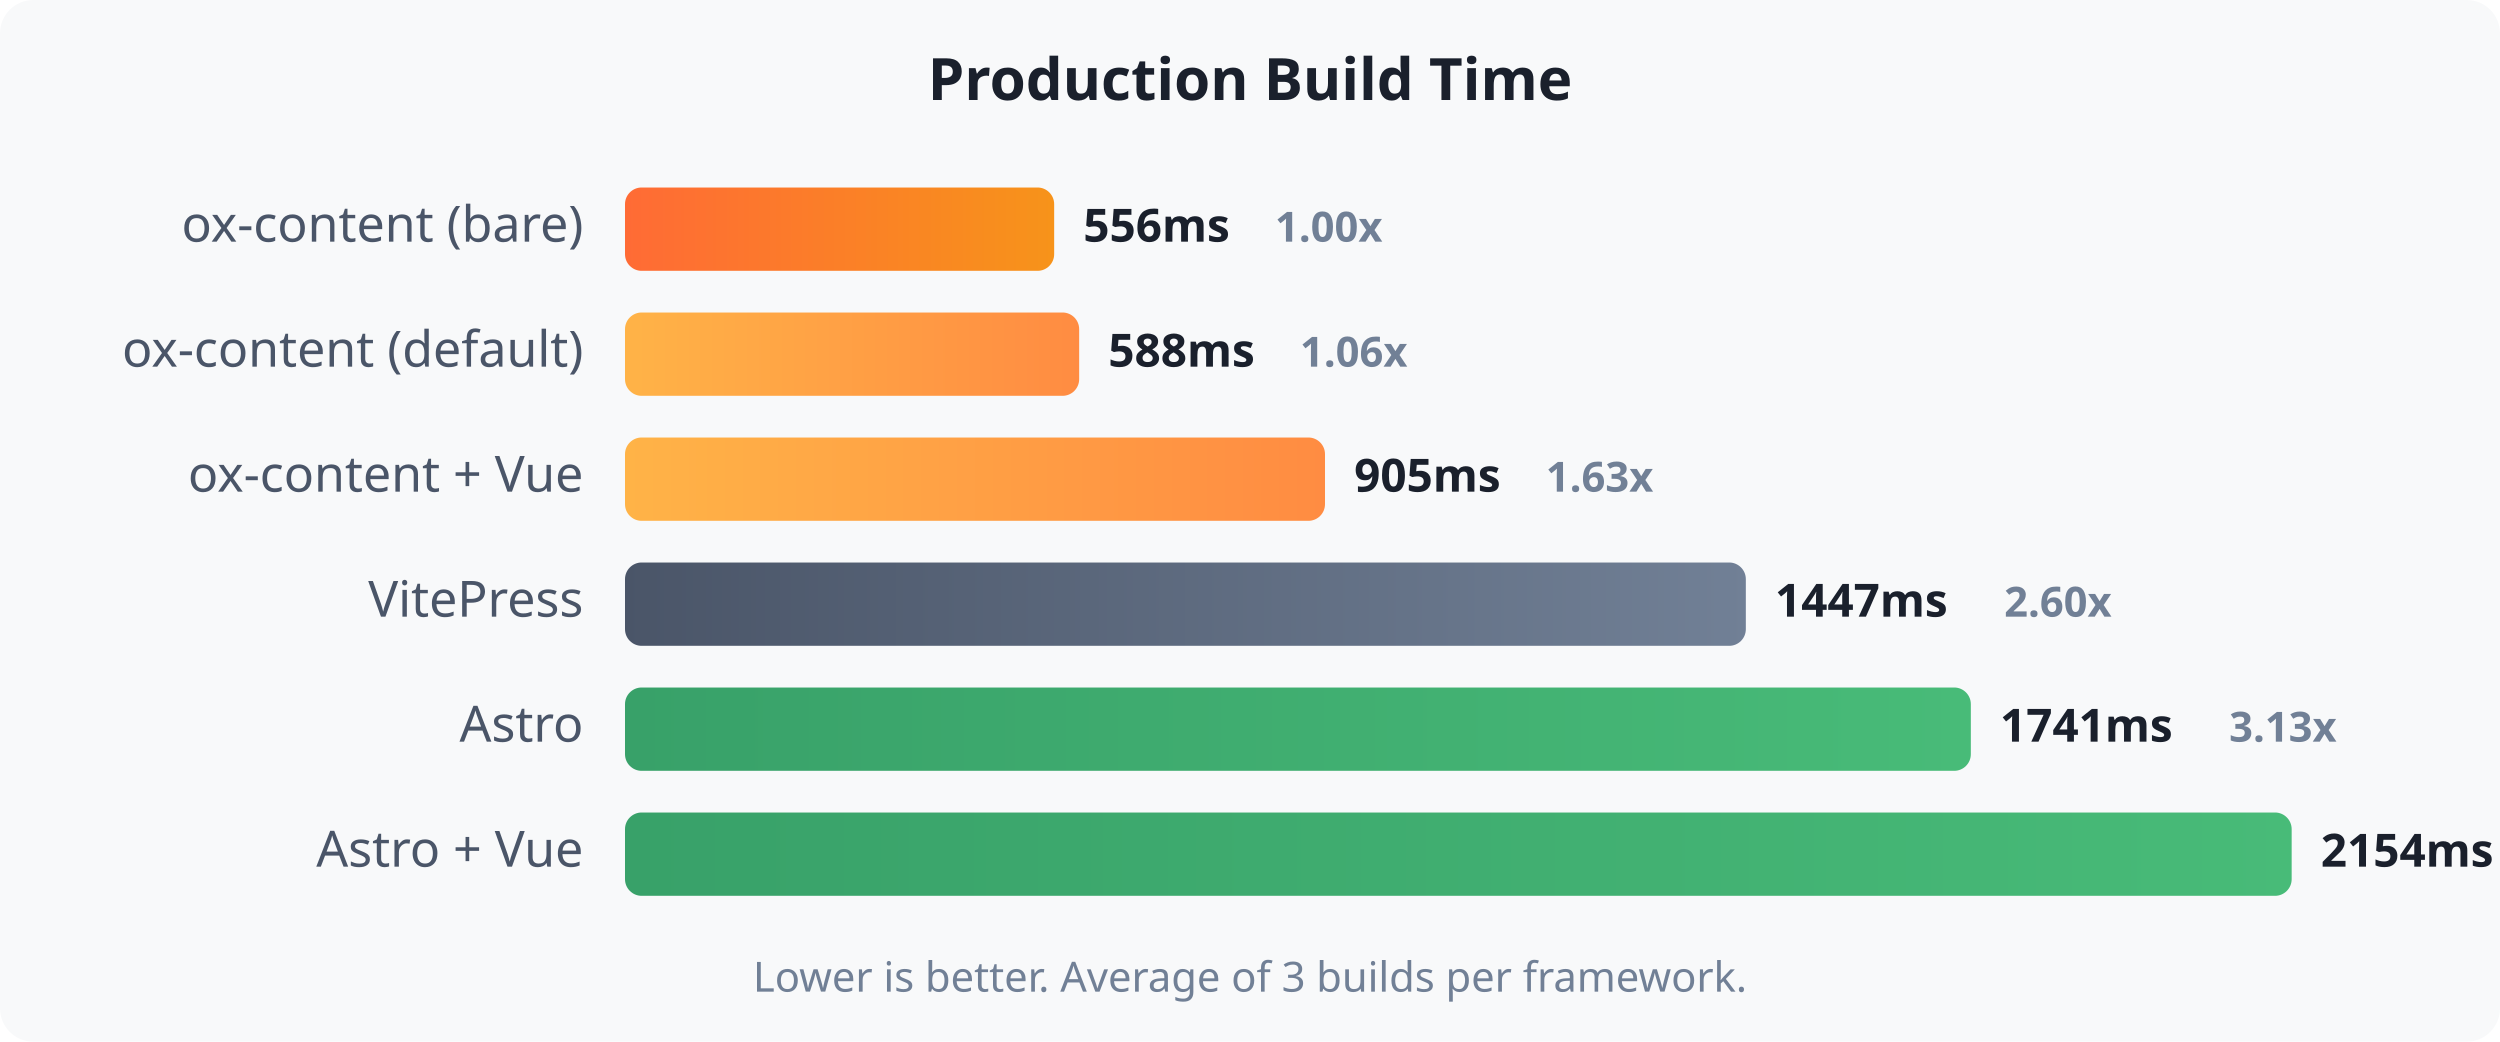
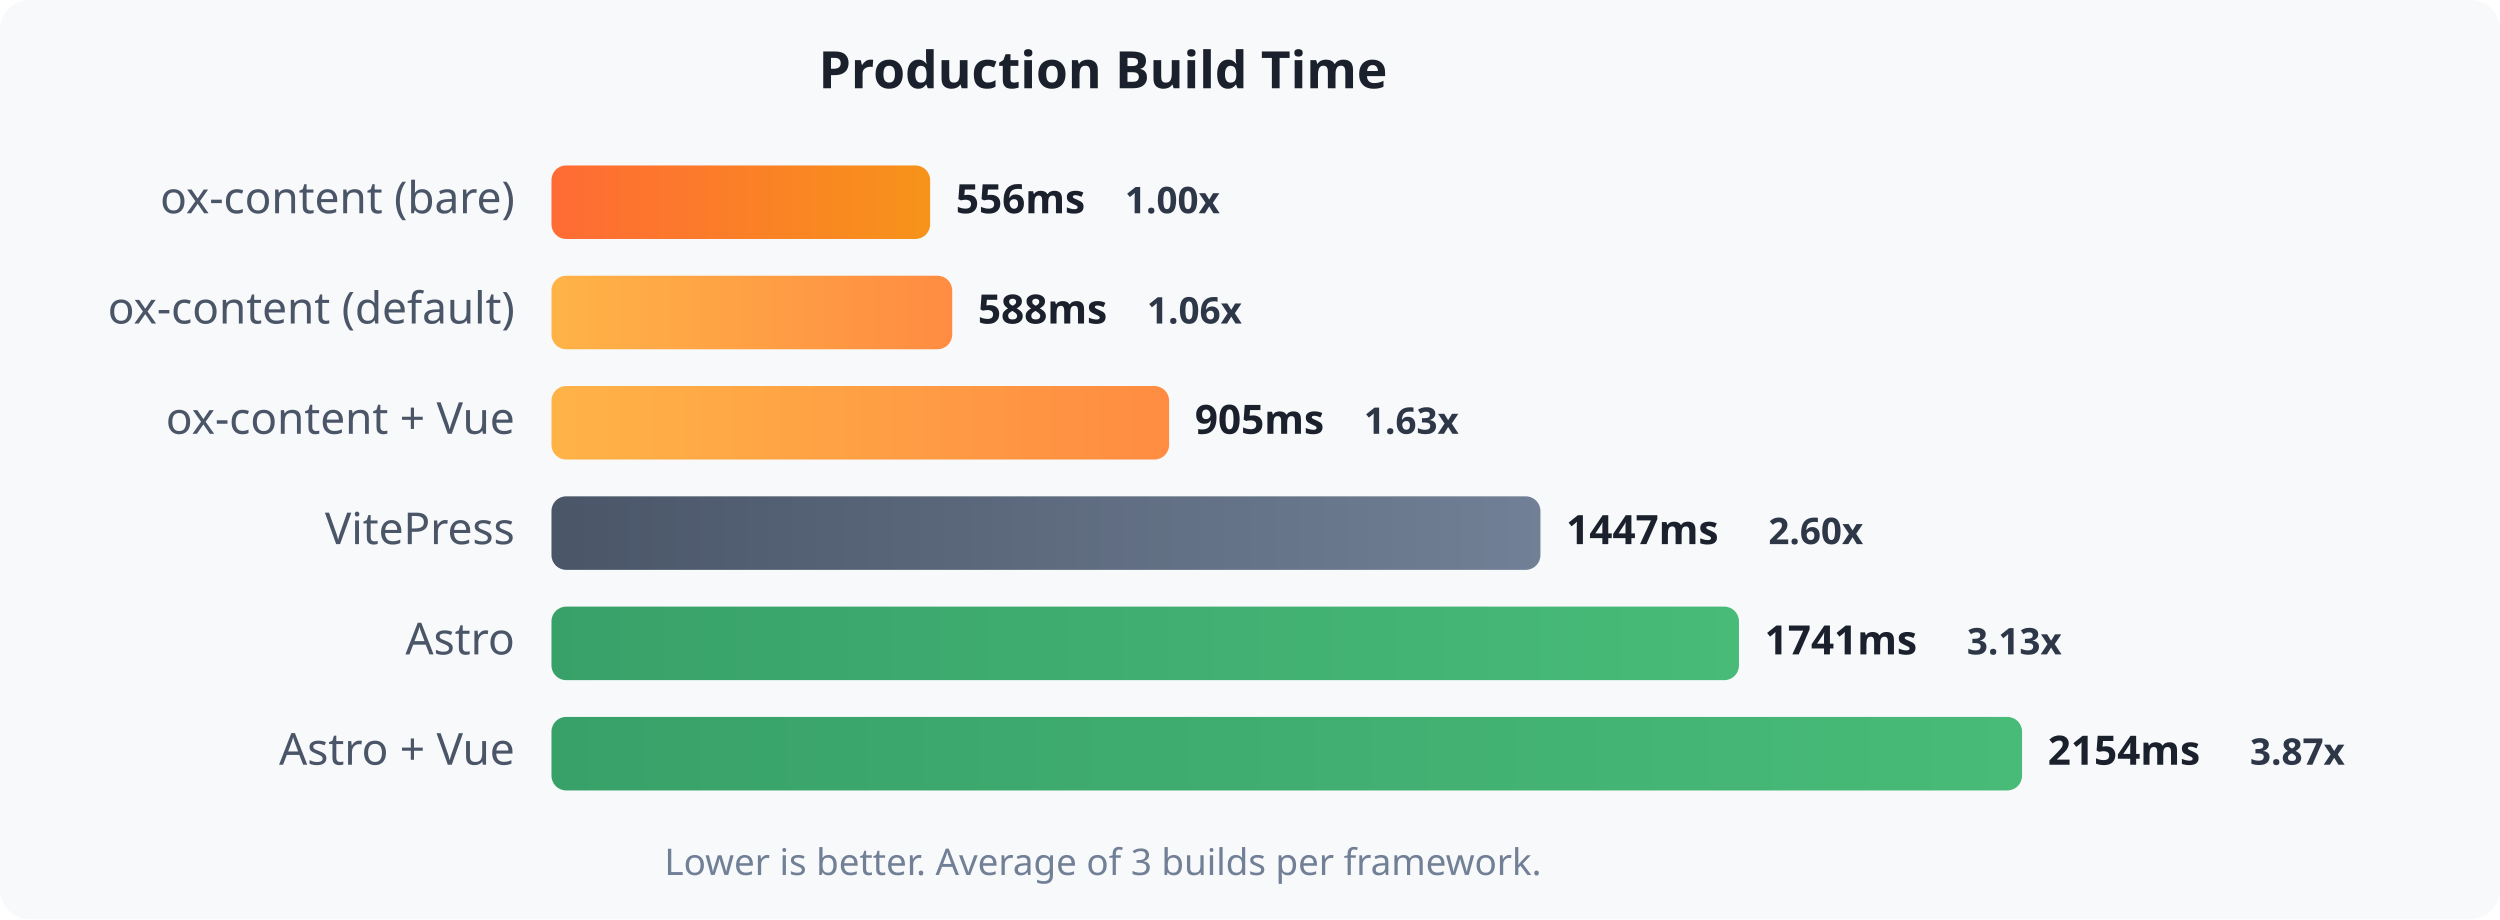
- <svg xmlns="http://www.w3.org/2000/svg" viewBox="0 0 600 250">
+ <svg xmlns="http://www.w3.org/2000/svg" viewBox="0 0 680 250">
  <defs>
    <linearGradient id="oxGrad" x1="0%" y1="0%" x2="100%" y2="0%">
      <stop offset="0%" style="stop-color:#ff6b35" />
      <stop offset="100%" style="stop-color:#f7931a" />
    </linearGradient>
    <linearGradient id="oxGrad2" x1="0%" y1="0%" x2="100%" y2="0%">
      <stop offset="0%" style="stop-color:#ffb347" />
      <stop offset="100%" style="stop-color:#ff8c42" />
    </linearGradient>
    <linearGradient id="grayGrad" x1="0%" y1="0%" x2="100%" y2="0%">
      <stop offset="0%" style="stop-color:#4a5568" />
      <stop offset="100%" style="stop-color:#718096" />
    </linearGradient>
    <linearGradient id="greenGrad" x1="0%" y1="0%" x2="100%" y2="0%">
      <stop offset="0%" style="stop-color:#38a169" />
      <stop offset="100%" style="stop-color:#48bb78" />
    </linearGradient>
  </defs>
  <style>
    .title { font: bold 14px system-ui, sans-serif; fill: #1a202c; }
    .label { font: 12px system-ui, sans-serif; fill: #4a5568; }
    .value { font: bold 11px system-ui, sans-serif; fill: #1a202c; }
    .unit { font: 10px system-ui, sans-serif; fill: #718096; }
-     .ratio { font: bold 10px system-ui, sans-serif; fill: #718096; }
+     .ratio { font: bold 10px system-ui, sans-serif; fill: #2d3748; }
  </style>
-   <rect width="600" height="250" fill="#f8f9fa" rx="8" />
+   <rect width="680" height="250" fill="#f8f9fa" rx="8" />
  <text x="300" y="24" text-anchor="middle" class="title">Production Build Time</text>
  <text x="140" y="58" text-anchor="end" class="label">ox-content (bare)</text>
  <rect x="150" y="45" width="103" height="20" rx="4" fill="url(#oxGrad)" />
  <text x="260" y="58" class="value">556ms</text>
  <text x="306" y="58" class="ratio">1.00x</text>
  <text x="140" y="88" text-anchor="end" class="label">ox-content (default)</text>
  <rect x="150" y="75" width="109" height="20" rx="4" fill="url(#oxGrad2)" />
  <text x="266" y="88" class="value">588ms</text>
  <text x="312" y="88" class="ratio">1.06x</text>
  <text x="140" y="118" text-anchor="end" class="label">ox-content + Vue</text>
  <rect x="150" y="105" width="168" height="20" rx="4" fill="url(#oxGrad2)" />
  <text x="325" y="118" class="value">905ms</text>
  <text x="371" y="118" class="ratio">1.63x</text>
  <text x="140" y="148" text-anchor="end" class="label">VitePress</text>
  <rect x="150" y="135" width="269" height="20" rx="4" fill="url(#grayGrad)" />
  <text x="426" y="148" class="value">1447ms</text>
  <text x="481" y="148" class="ratio">2.60x</text>
  <text x="140" y="178" text-anchor="end" class="label">Astro</text>
  <rect x="150" y="165" width="323" height="20" rx="4" fill="url(#greenGrad)" />
  <text x="480" y="178" class="value">1741ms</text>
  <text x="535" y="178" class="ratio">3.13x</text>
  <text x="140" y="208" text-anchor="end" class="label">Astro + Vue</text>
  <rect x="150" y="195" width="400" height="20" rx="4" fill="url(#greenGrad)" />
  <text x="557" y="208" class="value">2154ms</text>
+   <text x="612" y="208" class="ratio">3.87x</text>
  <text x="300" y="238" text-anchor="middle" class="unit">Lower is better. Average of 3 builds per framework.</text>
</svg>
